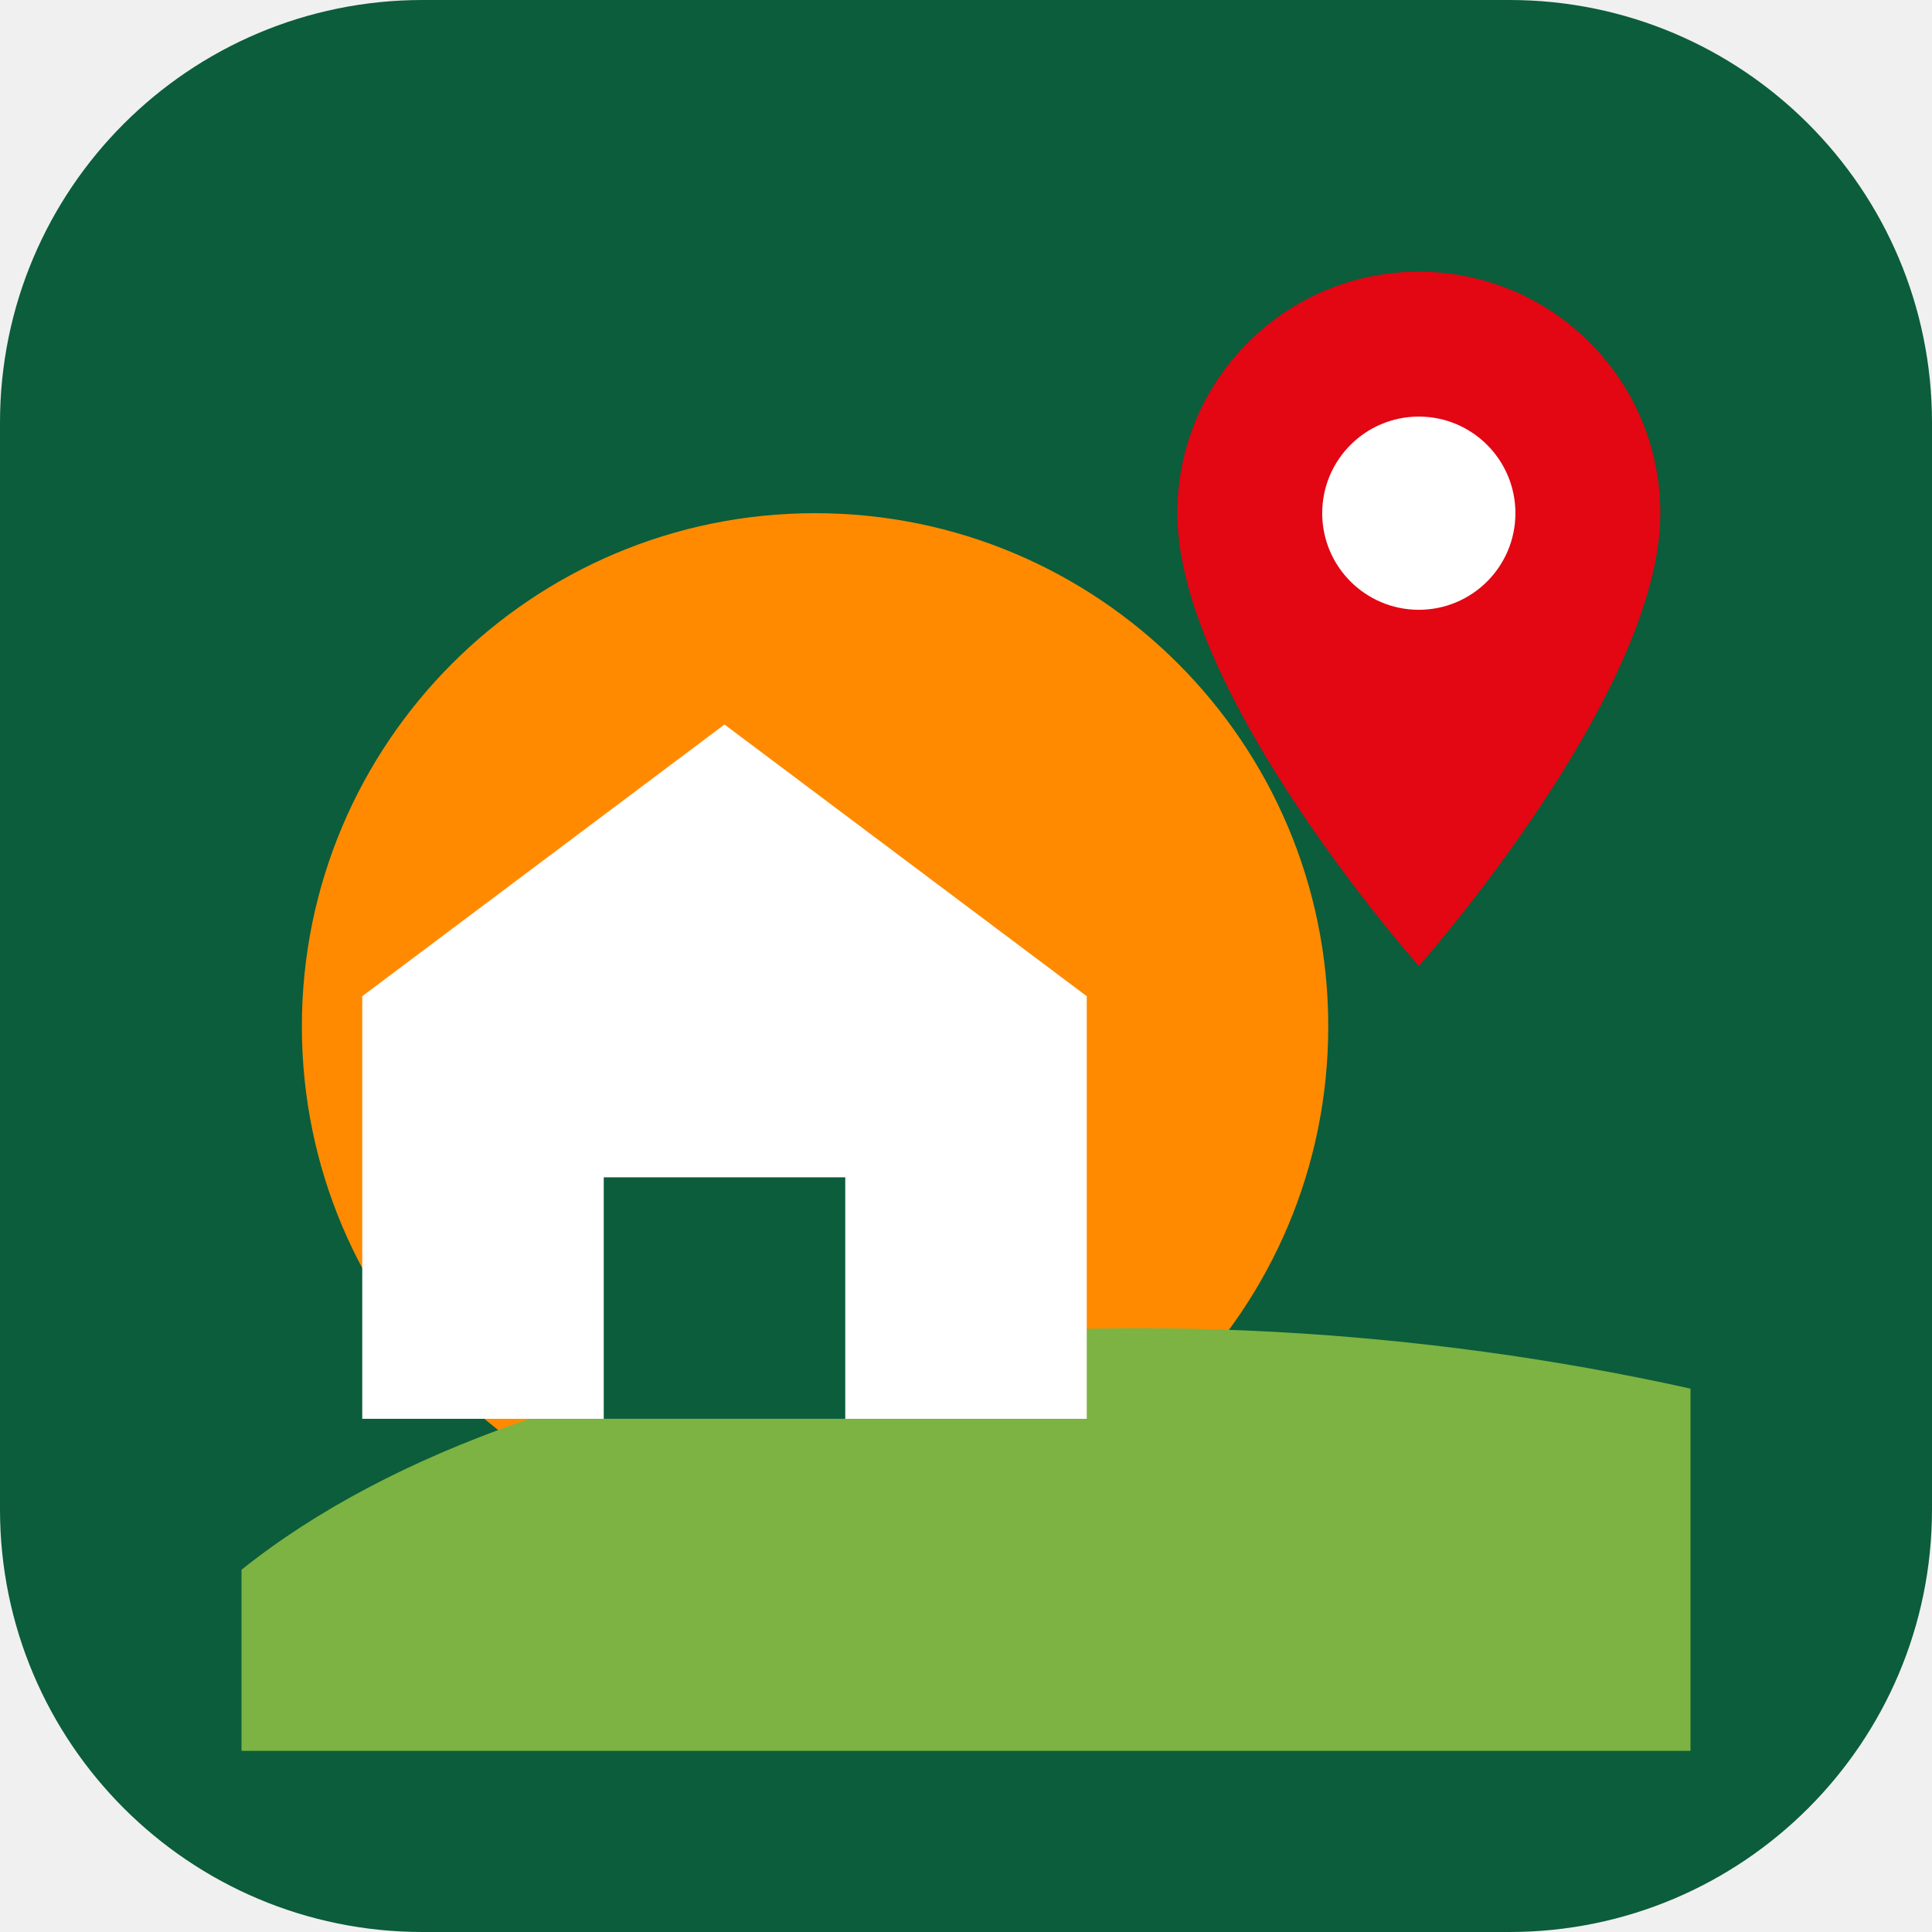
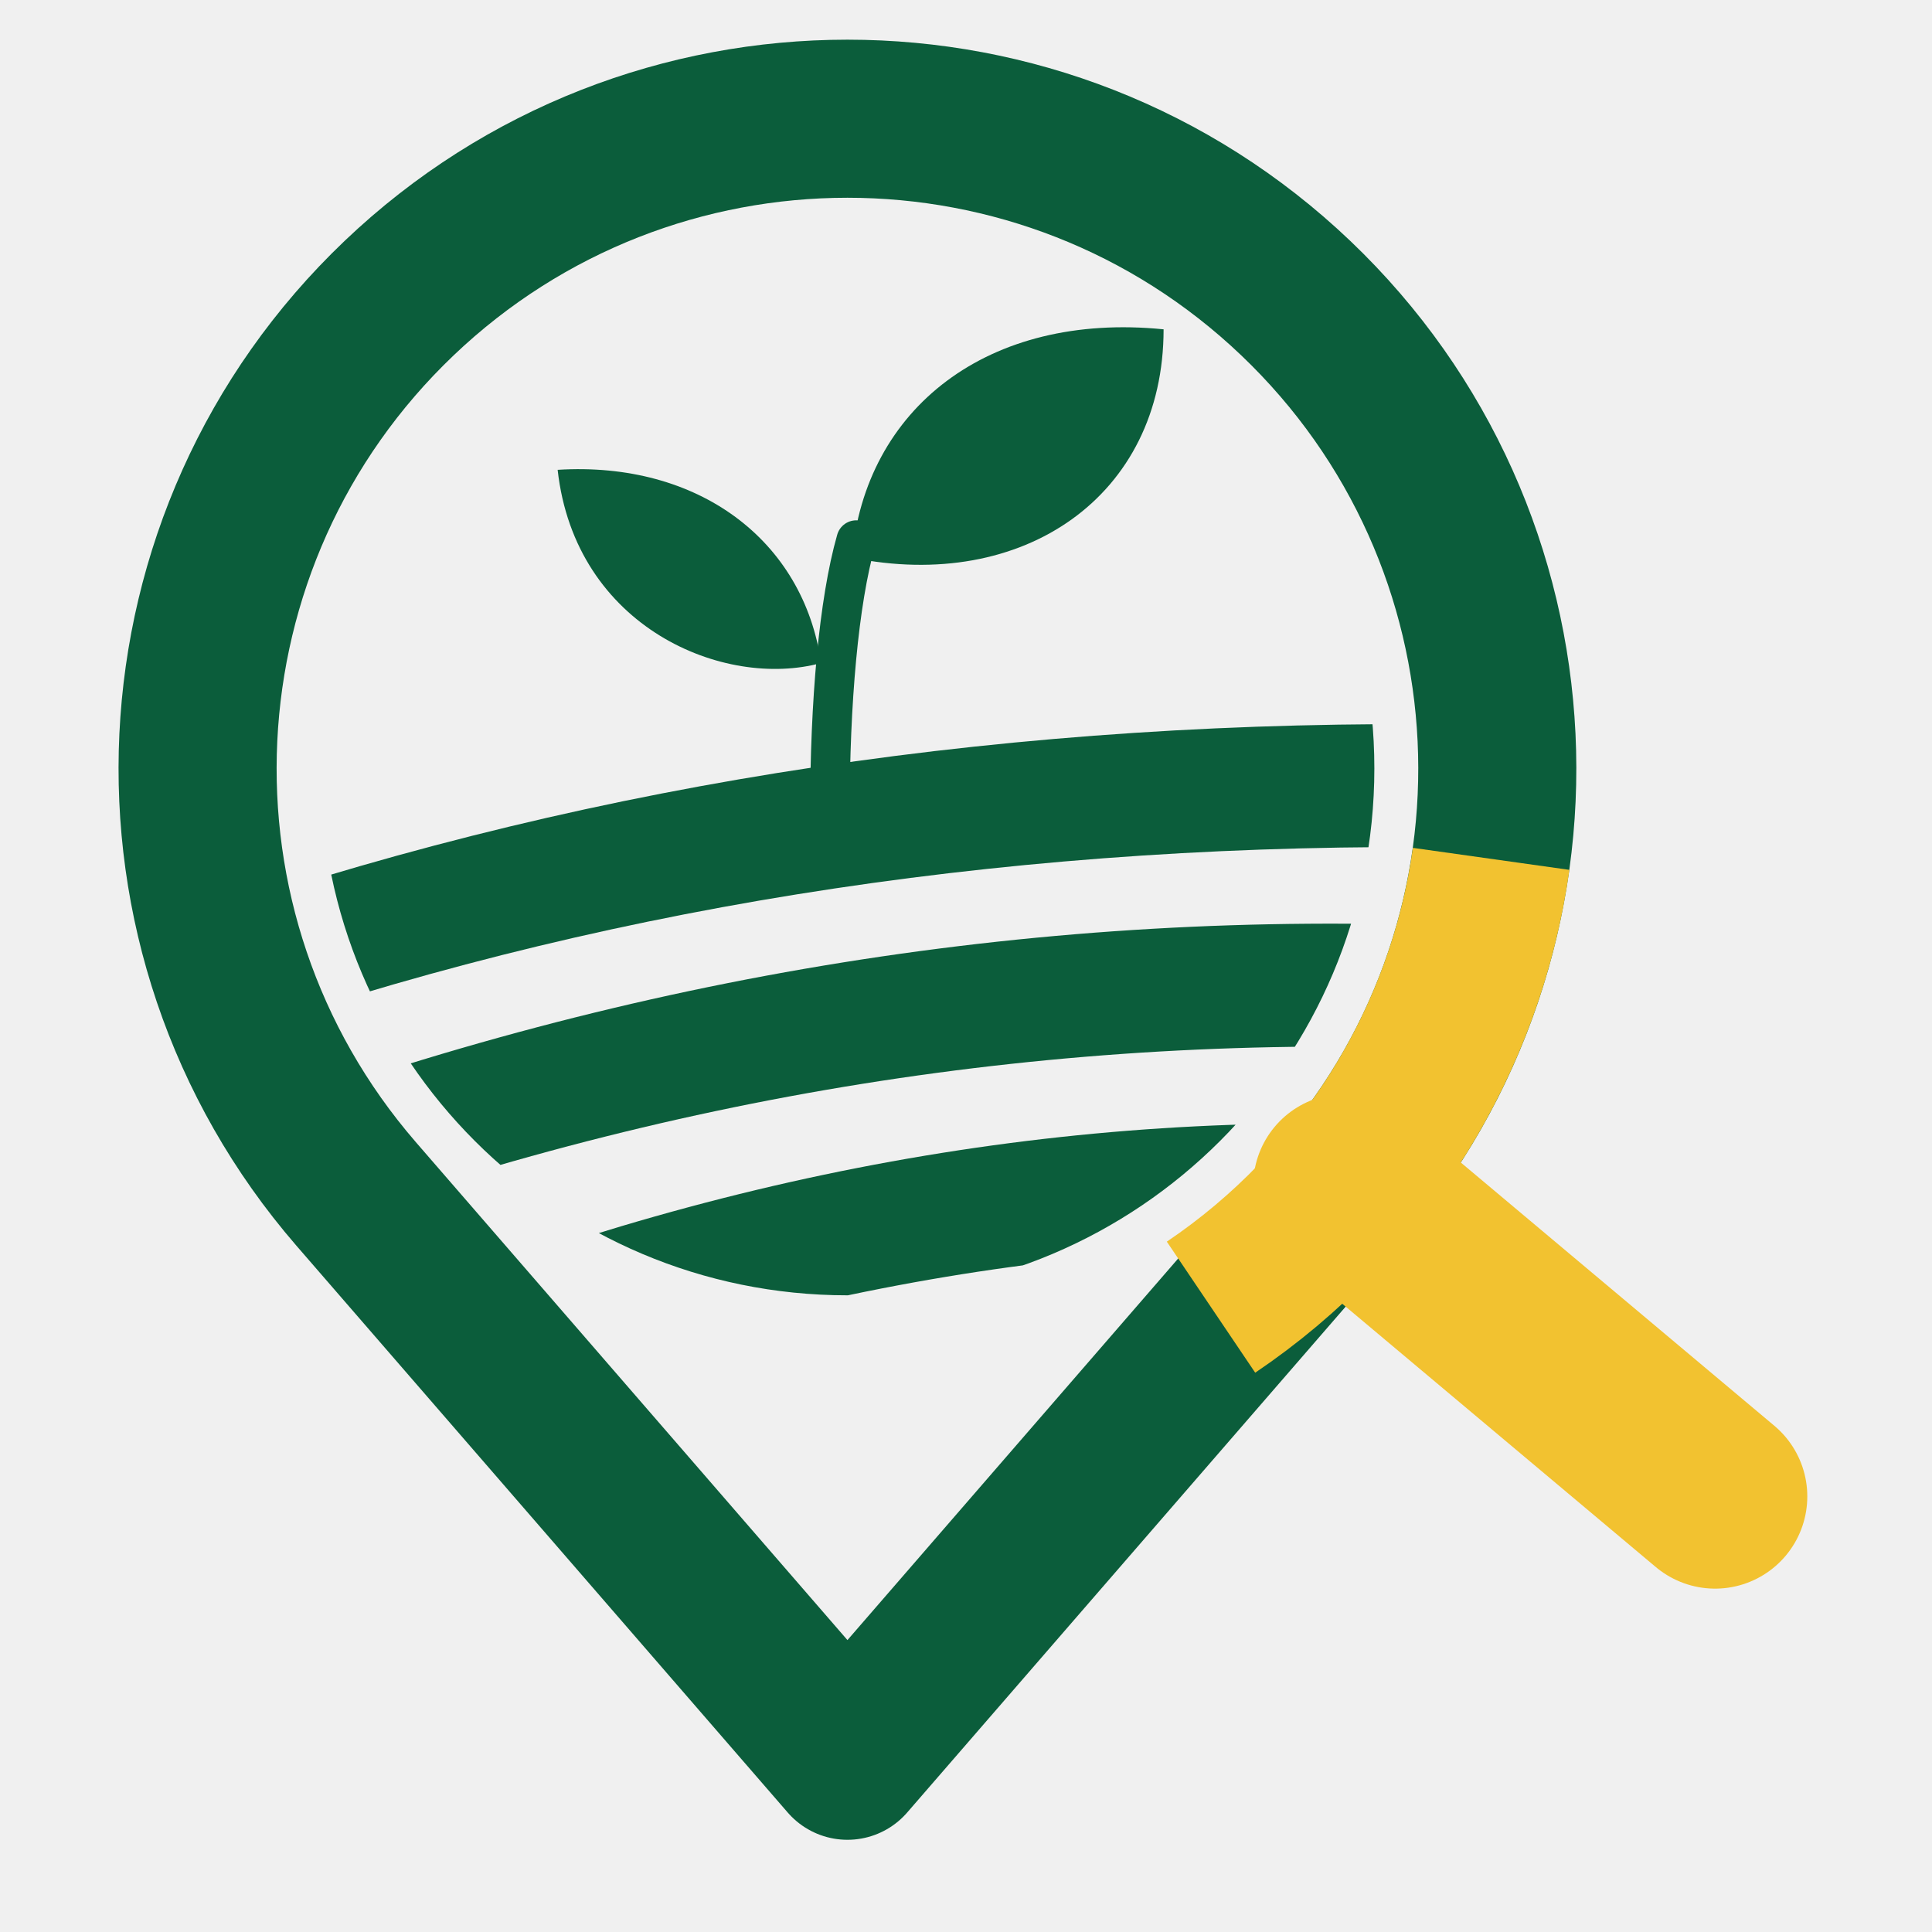
- <svg xmlns="http://www.w3.org/2000/svg" viewBox="0 0 64 64">
-   <rect width="64" height="64" rx="14" fill="#0B5D3B" />
-   <circle cx="27" cy="34" r="17" fill="#FF8A00" />
-   <path d="M8 52c10-8 30-10 48-6v12H8z" fill="#7CB342" />
-   <path d="M12 47V33l12-9 12 9v14z" fill="#fff" />
-   <path d="M20 47v-8h8v8" fill="#0B5D3B" />
-   <path d="M47 9a8 8 0 0 0-8 8c0 6 8 15 8 15s8-9 8-15a8 8 0 0 0-8-8z" fill="#E30613" />
-   <circle cx="47" cy="17" r="3.2" fill="#fff" />
+ <svg xmlns="http://www.w3.org/2000/svg" viewBox="43 39 440 440" width="64" height="64">
+   <defs>
+     <clipPath id="ci">
+       <circle cx="236" cy="214" r="120.0" />
+     </clipPath>
+   </defs>
+   <g clip-path="url(#ci)">
+     <path d="M96,260 Q226,216 376,218" fill="none" stroke="#0B5D3B" stroke-width="28" stroke-linecap="round" />
+     <path d="M101,308 Q236,258 376,264" fill="none" stroke="#0B5D3B" stroke-width="28" stroke-linecap="round" />
+     <path d="M136,350 Q256,302 376,310" fill="none" stroke="#0B5D3B" stroke-width="28" stroke-linecap="round" />
+   </g>
+   <path d="M232,224 C232,199 234,176 238,162" fill="none" stroke="#0B5D3B" stroke-width="9" stroke-linecap="round" />
+   <path d="M230,190 C208,196 174,182 170,146 C202,144 226,162 230,190 Z" fill="#0B5D3B" />
+   <path d="M237,166 C240,132 268,110 308,114 C308,152 276,174 237,166 Z" fill="#0B5D3B" />
+   <path d="M347.9,310.9 L236,440 L124.1,310.9 A148,148 0 1 1 347.9,310.9 Z" fill="none" stroke="#0B5D3B" stroke-width="36" stroke-linejoin="round" />
+   <path d="M382.6,234.6 A148,148 0 0 1 318.8,336.7" fill="none" stroke="#F2C230" stroke-width="36" stroke-linecap="butt" />
+   <path d="M349.4,309.1 L433.6,379.8" stroke="#F2C230" stroke-width="42" stroke-linecap="round" />
</svg>
